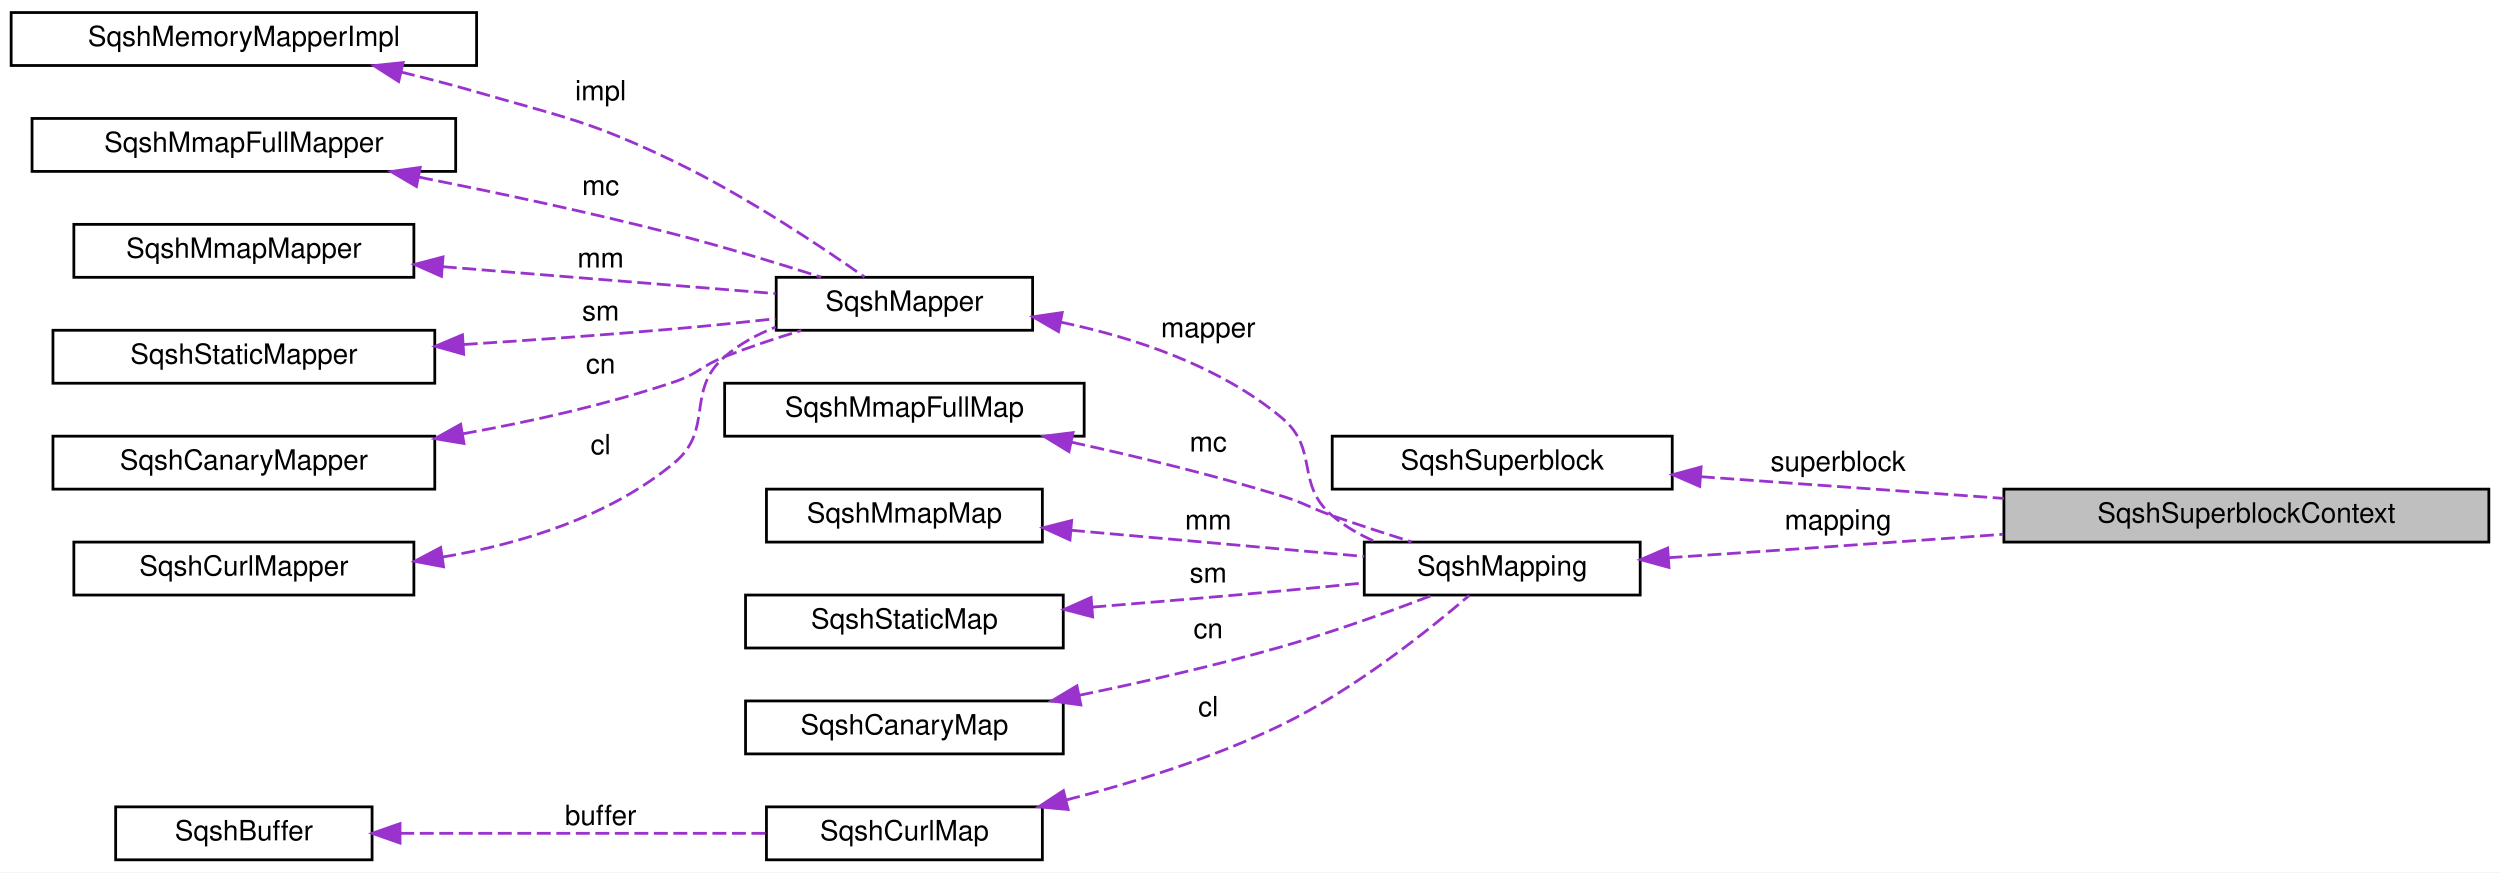
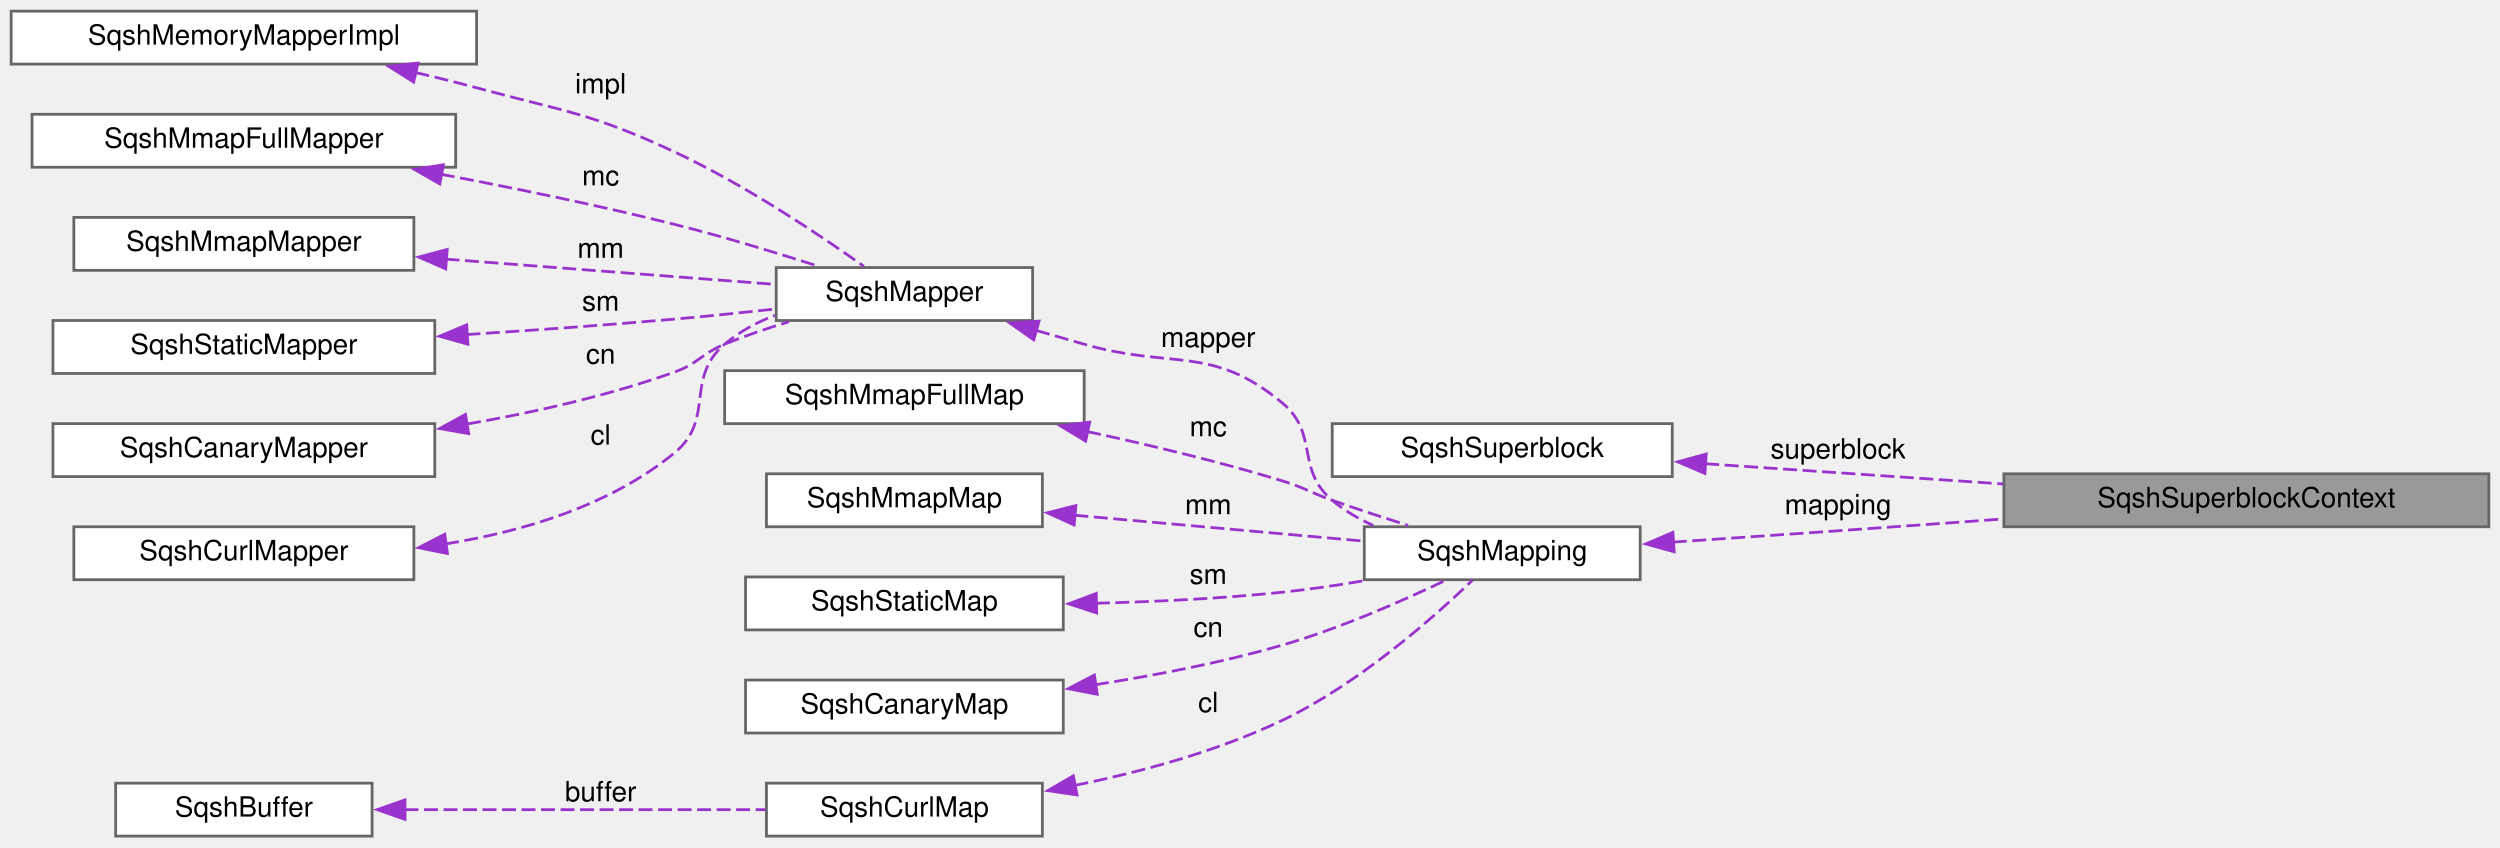
- <svg xmlns="http://www.w3.org/2000/svg" xmlns:xlink="http://www.w3.org/1999/xlink" width="897pt" height="313pt" viewBox="0.00 0.00 897.00 313.00">
-   <g id="graph0" class="graph" transform="scale(1 1) rotate(0) translate(4 309)">
-     <polygon fill="white" stroke="transparent" points="-4,4 -4,-309 893,-309 893,4 -4,4" />
+ <svg xmlns="http://www.w3.org/2000/svg" xmlns:xlink="http://www.w3.org/1999/xlink" width="897pt" height="304pt" viewBox="0.00 0.00 897.00 304.00">
+   <g id="graph0" class="graph" transform="scale(1 1) rotate(0) translate(4 300)">
    <g id="node1" class="node">
      <g id="a_node1">
        <a xlink:title=" ">
-           <polygon fill="#bfbfbf" stroke="black" points="715,-114.5 715,-133.5 889,-133.5 889,-114.5 715,-114.5" />
-           <text text-anchor="middle" x="802" y="-121.5" font-family="Helvetica,sans-Serif" font-size="10.00">SqshSuperblockContext</text>
+           <polygon fill="#999999" stroke="#666666" points="889,-130 715,-130 715,-111 889,-111 889,-130" />
+           <text text-anchor="middle" x="802" y="-118" font-family="Helvetica,sans-Serif" font-size="10.00">SqshSuperblockContext</text>
        </a>
      </g>
    </g>
    <g id="node2" class="node">
      <g id="a_node2">
        <a xlink:href="structSqshSuperblock.html" target="_top" xlink:title=" ">
-           <polygon fill="white" stroke="black" points="474,-133.5 474,-152.5 596,-152.5 596,-133.5 474,-133.5" />
-           <text text-anchor="middle" x="535" y="-140.5" font-family="Helvetica,sans-Serif" font-size="10.00">SqshSuperblock</text>
+           <polygon fill="white" stroke="#666666" points="596,-148 474,-148 474,-129 596,-129 596,-148" />
+           <text text-anchor="middle" x="535" y="-136" font-family="Helvetica,sans-Serif" font-size="10.00">SqshSuperblock</text>
        </a>
      </g>
    </g>
    <g id="edge1" class="edge">
-       <path fill="none" stroke="#9a32cd" stroke-dasharray="5,2" d="M606.26,-137.96C639.62,-135.57 679.8,-132.69 714.98,-130.17" />
-       <polygon fill="#9a32cd" stroke="#9a32cd" points="605.86,-134.48 596.13,-138.69 606.36,-141.46 605.86,-134.48" />
-       <text text-anchor="middle" x="655.5" y="-140" font-family="Helvetica,sans-Serif" font-size="10.00"> superblock</text>
+       <path fill="none" stroke="#9a32cd" stroke-dasharray="5,2" d="M607.84,-133.62C640.79,-131.38 680.13,-128.71 714.68,-126.36" />
+       <polygon fill="#9a32cd" stroke="#9a32cd" points="607.71,-130.12 597.97,-134.29 608.19,-137.1 607.71,-130.12" />
+       <text text-anchor="middle" x="655.5" y="-135.5" font-family="Helvetica,sans-Serif" font-size="10.00"> superblock</text>
    </g>
    <g id="node3" class="node">
      <g id="a_node3">
        <a xlink:href="structSqshMapping.html" target="_top" xlink:title=" ">
-           <polygon fill="white" stroke="black" points="485.5,-95.5 485.5,-114.5 584.5,-114.5 584.5,-95.5 485.5,-95.5" />
-           <text text-anchor="middle" x="535" y="-102.5" font-family="Helvetica,sans-Serif" font-size="10.00">SqshMapping</text>
+           <polygon fill="white" stroke="#666666" points="584.5,-111 485.5,-111 485.5,-92 584.5,-92 584.5,-111" />
+           <text text-anchor="middle" x="535" y="-99" font-family="Helvetica,sans-Serif" font-size="10.00">SqshMapping</text>
        </a>
      </g>
    </g>
    <g id="edge2" class="edge">
-       <path fill="none" stroke="#9a32cd" stroke-dasharray="5,2" d="M594.67,-108.89C625.19,-110.94 663.11,-113.54 697,-116 702.78,-116.42 708.74,-116.86 714.74,-117.31" />
-       <polygon fill="#9a32cd" stroke="#9a32cd" points="594.83,-105.39 584.62,-108.21 594.36,-112.37 594.83,-105.39" />
-       <text text-anchor="middle" x="655.5" y="-119" font-family="Helvetica,sans-Serif" font-size="10.00"> mapping</text>
+       <path fill="none" stroke="#9a32cd" stroke-dasharray="5,2" d="M596.21,-105.49C626.46,-107.53 663.67,-110.08 697,-112.5 702.78,-112.92 708.74,-113.36 714.74,-113.81" />
+       <polygon fill="#9a32cd" stroke="#9a32cd" points="596.7,-102.02 586.49,-104.84 596.23,-109 596.7,-102.02" />
+       <text text-anchor="middle" x="655.5" y="-115.5" font-family="Helvetica,sans-Serif" font-size="10.00"> mapping</text>
    </g>
    <g id="node4" class="node">
      <g id="a_node4">
        <a xlink:href="structSqshMapper.html" target="_top" xlink:title=" ">
-           <polygon fill="white" stroke="black" points="274.5,-190.5 274.5,-209.5 366.5,-209.5 366.5,-190.5 274.5,-190.5" />
-           <text text-anchor="middle" x="320.5" y="-197.5" font-family="Helvetica,sans-Serif" font-size="10.00">SqshMapper</text>
+           <polygon fill="white" stroke="#666666" points="366.5,-204 274.5,-204 274.5,-185 366.5,-185 366.5,-204" />
+           <text text-anchor="middle" x="320.5" y="-192" font-family="Helvetica,sans-Serif" font-size="10.00">SqshMapper</text>
        </a>
      </g>
    </g>
    <g id="edge3" class="edge">
-       <path fill="none" stroke="#9a32cd" stroke-dasharray="5,2" d="M376.54,-193.42C402.98,-187.89 433.7,-177.71 456,-159 469.4,-147.76 460.64,-135.29 474,-124 478.59,-120.12 483.98,-117.03 489.61,-114.58" />
-       <polygon fill="#9a32cd" stroke="#9a32cd" points="375.8,-190 366.64,-195.32 377.12,-196.87 375.8,-190" />
-       <text text-anchor="middle" x="429.5" y="-188" font-family="Helvetica,sans-Serif" font-size="10.00"> mapper</text>
+       <path fill="none" stroke="#9a32cd" stroke-dasharray="5,2" d="M367.79,-181.44C373.59,-179.79 379.43,-178.11 385,-176.5 416.61,-167.35 430.66,-176.49 456,-155.5 469.47,-144.34 460.64,-131.79 474,-120.5 478.34,-116.83 483.39,-113.87 488.69,-111.48" />
+       <polygon fill="#9a32cd" stroke="#9a32cd" points="366.9,-178.06 358.24,-184.16 368.82,-184.79 366.9,-178.06" />
+       <text text-anchor="middle" x="429.5" y="-175.5" font-family="Helvetica,sans-Serif" font-size="10.00"> mapper</text>
    </g>
    <g id="node5" class="node">
      <g id="a_node5">
        <a xlink:href="structSqshMemoryMapperImpl.html" target="_top" xlink:title=" ">
-           <polygon fill="white" stroke="black" points="0,-285.5 0,-304.5 167,-304.5 167,-285.5 0,-285.5" />
-           <text text-anchor="middle" x="83.5" y="-292.5" font-family="Helvetica,sans-Serif" font-size="10.00">SqshMemoryMapperImpl</text>
+           <polygon fill="white" stroke="#666666" points="167,-296 0,-296 0,-277 167,-277 167,-296" />
+           <text text-anchor="middle" x="83.5" y="-284" font-family="Helvetica,sans-Serif" font-size="10.00">SqshMemoryMapperImpl</text>
        </a>
      </g>
    </g>
    <g id="edge4" class="edge">
-       <path fill="none" stroke="#9a32cd" stroke-dasharray="5,2" d="M139.89,-283.15C148.99,-280.94 158.29,-278.53 167,-276 199.13,-266.68 207.86,-265.52 238,-251 263.26,-238.83 290.47,-220.67 306.19,-209.62" />
-       <polygon fill="#9a32cd" stroke="#9a32cd" points="139.05,-279.75 130.12,-285.45 140.66,-286.56 139.05,-279.75" />
-       <text text-anchor="middle" x="211.5" y="-273" font-family="Helvetica,sans-Serif" font-size="10.00"> impl</text>
+       <path fill="none" stroke="#9a32cd" stroke-dasharray="5,2" d="M145.13,-273.99C152.52,-272.25 159.95,-270.41 167,-268.5 199.02,-259.84 207.94,-259.51 238,-245.5 263.26,-233.72 290.25,-215.61 305.96,-204.44" />
+       <polygon fill="#9a32cd" stroke="#9a32cd" points="144.43,-270.56 135.46,-276.2 145.99,-277.38 144.43,-270.56" />
+       <text text-anchor="middle" x="211.5" y="-266.5" font-family="Helvetica,sans-Serif" font-size="10.00"> impl</text>
    </g>
    <g id="node6" class="node">
      <g id="a_node6">
        <a xlink:href="structSqshMmapFullMapper.html" target="_top" xlink:title=" ">
-           <polygon fill="white" stroke="black" points="7.5,-247.5 7.5,-266.5 159.5,-266.5 159.5,-247.5 7.5,-247.5" />
-           <text text-anchor="middle" x="83.5" y="-254.5" font-family="Helvetica,sans-Serif" font-size="10.00">SqshMmapFullMapper</text>
+           <polygon fill="white" stroke="#666666" points="159.5,-259 7.5,-259 7.5,-240 159.5,-240 159.5,-259" />
+           <text text-anchor="middle" x="83.5" y="-247" font-family="Helvetica,sans-Serif" font-size="10.00">SqshMmapFullMapper</text>
        </a>
      </g>
    </g>
    <g id="edge5" class="edge">
-       <path fill="none" stroke="#9a32cd" stroke-dasharray="5,2" d="M146.38,-245.45C174.48,-239.86 208.06,-232.7 238,-225 255.63,-220.47 275.13,-214.52 290.64,-209.56" />
-       <polygon fill="#9a32cd" stroke="#9a32cd" points="145.43,-242.07 136.29,-247.44 146.78,-248.94 145.43,-242.07" />
-       <text text-anchor="middle" x="211.5" y="-239" font-family="Helvetica,sans-Serif" font-size="10.00"> mc</text>
+       <path fill="none" stroke="#9a32cd" stroke-dasharray="5,2" d="M154.18,-237.48C180.58,-232.51 210.8,-226.31 238,-219.5 255.37,-215.15 274.53,-209.33 289.9,-204.4" />
+       <polygon fill="#9a32cd" stroke="#9a32cd" points="153.81,-233.99 144.62,-239.25 155.09,-240.87 153.81,-233.99" />
+       <text text-anchor="middle" x="211.5" y="-233.5" font-family="Helvetica,sans-Serif" font-size="10.00"> mc</text>
    </g>
    <g id="node7" class="node">
      <g id="a_node7">
        <a xlink:href="structSqshMmapMapper.html" target="_top" xlink:title=" ">
-           <polygon fill="white" stroke="black" points="22.5,-209.5 22.5,-228.5 144.5,-228.5 144.5,-209.5 22.5,-209.5" />
-           <text text-anchor="middle" x="83.5" y="-216.5" font-family="Helvetica,sans-Serif" font-size="10.00">SqshMmapMapper</text>
+           <polygon fill="white" stroke="#666666" points="144.5,-222 22.5,-222 22.5,-203 144.5,-203 144.5,-222" />
+           <text text-anchor="middle" x="83.5" y="-210" font-family="Helvetica,sans-Serif" font-size="10.00">SqshMmapMapper</text>
        </a>
      </g>
    </g>
    <g id="edge6" class="edge">
-       <path fill="none" stroke="#9a32cd" stroke-dasharray="5,2" d="M154.88,-213.31C193.59,-210.18 240.47,-206.39 274.29,-203.66" />
-       <polygon fill="#9a32cd" stroke="#9a32cd" points="154.4,-209.84 144.71,-214.13 154.96,-216.81 154.4,-209.84" />
-       <text text-anchor="middle" x="211.5" y="-213" font-family="Helvetica,sans-Serif" font-size="10.00"> mm</text>
+       <path fill="none" stroke="#9a32cd" stroke-dasharray="5,2" d="M155.87,-207.03C194.38,-204.08 240.76,-200.53 274.29,-197.96" />
+       <polygon fill="#9a32cd" stroke="#9a32cd" points="155.93,-203.52 146.22,-207.77 156.46,-210.5 155.93,-203.52" />
+       <text text-anchor="middle" x="211.5" y="-207.5" font-family="Helvetica,sans-Serif" font-size="10.00"> mm</text>
    </g>
    <g id="node8" class="node">
      <g id="a_node8">
        <a xlink:href="structSqshStaticMapper.html" target="_top" xlink:title=" ">
-           <polygon fill="white" stroke="black" points="15,-171.5 15,-190.5 152,-190.5 152,-171.5 15,-171.5" />
-           <text text-anchor="middle" x="83.5" y="-178.5" font-family="Helvetica,sans-Serif" font-size="10.00">SqshStaticMapper</text>
+           <polygon fill="white" stroke="#666666" points="152,-185 15,-185 15,-166 152,-166 152,-185" />
+           <text text-anchor="middle" x="83.5" y="-173" font-family="Helvetica,sans-Serif" font-size="10.00">SqshStaticMapper</text>
        </a>
      </g>
    </g>
    <g id="edge7" class="edge">
-       <path fill="none" stroke="#9a32cd" stroke-dasharray="5,2" d="M162.39,-185.39C186.63,-186.94 213.44,-188.85 238,-191 249.77,-192.03 262.48,-193.34 274.27,-194.64" />
-       <polygon fill="#9a32cd" stroke="#9a32cd" points="162.38,-181.89 152.18,-184.75 161.94,-188.87 162.38,-181.89" />
-       <text text-anchor="middle" x="211.5" y="-194" font-family="Helvetica,sans-Serif" font-size="10.00"> sm</text>
+       <path fill="none" stroke="#9a32cd" stroke-dasharray="5,2" d="M163.37,-179.96C187.35,-181.5 213.77,-183.37 238,-185.5 249.77,-186.53 262.48,-187.84 274.27,-189.14" />
+       <polygon fill="#9a32cd" stroke="#9a32cd" points="163.89,-176.48 153.69,-179.35 163.45,-183.47 163.89,-176.48" />
+       <text text-anchor="middle" x="211.5" y="-188.5" font-family="Helvetica,sans-Serif" font-size="10.00"> sm</text>
    </g>
    <g id="node9" class="node">
      <g id="a_node9">
        <a xlink:href="structSqshCanaryMapper.html" target="_top" xlink:title=" ">
-           <polygon fill="white" stroke="black" points="15,-133.5 15,-152.5 152,-152.5 152,-133.5 15,-133.5" />
-           <text text-anchor="middle" x="83.5" y="-140.5" font-family="Helvetica,sans-Serif" font-size="10.00">SqshCanaryMapper</text>
+           <polygon fill="white" stroke="#666666" points="152,-148 15,-148 15,-129 152,-129 152,-148" />
+           <text text-anchor="middle" x="83.5" y="-136" font-family="Helvetica,sans-Serif" font-size="10.00">SqshCanaryMapper</text>
        </a>
      </g>
    </g>
    <g id="edge8" class="edge">
-       <path fill="none" stroke="#9a32cd" stroke-dasharray="5,2" d="M162.06,-153.35C186.71,-157.78 213.83,-163.85 238,-172 246.48,-174.86 247.68,-177.71 256,-181 264.77,-184.48 274.44,-187.67 283.53,-190.42" />
-       <polygon fill="#9a32cd" stroke="#9a32cd" points="162.47,-149.87 152.02,-151.61 161.28,-156.77 162.47,-149.87" />
-       <text text-anchor="middle" x="211.5" y="-175" font-family="Helvetica,sans-Serif" font-size="10.00"> cn</text>
+       <path fill="none" stroke="#9a32cd" stroke-dasharray="5,2" d="M163.59,-147.86C187.9,-152.07 214.44,-158.07 238,-166.5 246.62,-169.58 247.54,-173.01 256,-176.5 263.31,-179.52 271.29,-182.22 279.05,-184.55" />
+       <polygon fill="#9a32cd" stroke="#9a32cd" points="164.16,-144.41 153.73,-146.23 163.03,-151.31 164.16,-144.41" />
+       <text text-anchor="middle" x="211.5" y="-169.5" font-family="Helvetica,sans-Serif" font-size="10.00"> cn</text>
    </g>
    <g id="node10" class="node">
      <g id="a_node10">
        <a xlink:href="structSqshCurlMapper.html" target="_top" xlink:title=" ">
-           <polygon fill="white" stroke="black" points="22.5,-95.5 22.5,-114.5 144.5,-114.5 144.5,-95.5 22.5,-95.5" />
-           <text text-anchor="middle" x="83.5" y="-102.5" font-family="Helvetica,sans-Serif" font-size="10.00">SqshCurlMapper</text>
+           <polygon fill="white" stroke="#666666" points="144.5,-111 22.5,-111 22.5,-92 144.5,-92 144.5,-111" />
+           <text text-anchor="middle" x="83.5" y="-99" font-family="Helvetica,sans-Serif" font-size="10.00">SqshCurlMapper</text>
        </a>
      </g>
    </g>
    <g id="edge9" class="edge">
-       <path fill="none" stroke="#9a32cd" stroke-dasharray="5,2" d="M154.68,-109.11C183.19,-113.92 214.8,-123.66 238,-143 252.35,-154.97 241.82,-168.82 256,-181 261.33,-185.57 267.72,-189.05 274.37,-191.68" />
-       <polygon fill="#9a32cd" stroke="#9a32cd" points="155.15,-105.64 144.74,-107.6 154.11,-112.56 155.15,-105.64" />
-       <text text-anchor="middle" x="211.5" y="-146" font-family="Helvetica,sans-Serif" font-size="10.00"> cl</text>
+       <path fill="none" stroke="#9a32cd" stroke-dasharray="5,2" d="M155.71,-104.82C183.91,-109.32 215.01,-118.66 238,-137.5 252.76,-149.6 241.49,-164.1 256,-176.5 261.23,-180.97 267.49,-184.33 274.02,-186.86" />
+       <polygon fill="#9a32cd" stroke="#9a32cd" points="156.55,-101.4 146.16,-103.48 155.58,-108.33 156.55,-101.4" />
+       <text text-anchor="middle" x="211.5" y="-140.5" font-family="Helvetica,sans-Serif" font-size="10.00"> cl</text>
    </g>
    <g id="node11" class="node">
      <g id="a_node11">
        <a xlink:href="structSqshMmapFullMap.html" target="_top" xlink:title=" ">
-           <polygon fill="white" stroke="black" points="256,-152.5 256,-171.5 385,-171.5 385,-152.5 256,-152.5" />
-           <text text-anchor="middle" x="320.5" y="-159.5" font-family="Helvetica,sans-Serif" font-size="10.00">SqshMmapFullMap</text>
+           <polygon fill="white" stroke="#666666" points="385,-167 256,-167 256,-148 385,-148 385,-167" />
+           <text text-anchor="middle" x="320.5" y="-155" font-family="Helvetica,sans-Serif" font-size="10.00">SqshMmapFullMap</text>
        </a>
      </g>
    </g>
    <g id="edge10" class="edge">
-       <path fill="none" stroke="#9a32cd" stroke-dasharray="5,2" d="M380.41,-150.35C404.11,-145.17 431.55,-138.53 456,-131 464.2,-128.47 465.9,-126.85 474,-124 483.17,-120.77 493.22,-117.49 502.42,-114.58" />
-       <polygon fill="#9a32cd" stroke="#9a32cd" points="379.55,-146.96 370.51,-152.48 381.02,-153.8 379.55,-146.96" />
-       <text text-anchor="middle" x="429.5" y="-147" font-family="Helvetica,sans-Serif" font-size="10.00"> mc</text>
+       <path fill="none" stroke="#9a32cd" stroke-dasharray="5,2" d="M386.07,-145.17C408.41,-140.36 433.48,-134.35 456,-127.5 464.21,-125 465.9,-123.35 474,-120.5 482.76,-117.41 492.32,-114.28 501.18,-111.48" />
+       <polygon fill="#9a32cd" stroke="#9a32cd" points="385.55,-141.71 376.48,-147.19 386.99,-148.55 385.55,-141.71" />
+       <text text-anchor="middle" x="429.5" y="-143.5" font-family="Helvetica,sans-Serif" font-size="10.00"> mc</text>
    </g>
    <g id="node12" class="node">
      <g id="a_node12">
        <a xlink:href="structSqshMmapMap.html" target="_top" xlink:title=" ">
-           <polygon fill="white" stroke="black" points="271,-114.5 271,-133.5 370,-133.5 370,-114.5 271,-114.5" />
-           <text text-anchor="middle" x="320.5" y="-121.5" font-family="Helvetica,sans-Serif" font-size="10.00">SqshMmapMap</text>
+           <polygon fill="white" stroke="#666666" points="370,-130 271,-130 271,-111 370,-111 370,-130" />
+           <text text-anchor="middle" x="320.5" y="-118" font-family="Helvetica,sans-Serif" font-size="10.00">SqshMmapMap</text>
        </a>
      </g>
    </g>
    <g id="edge11" class="edge">
-       <path fill="none" stroke="#9a32cd" stroke-dasharray="5,2" d="M380.26,-118.75C413.36,-115.79 454.21,-112.13 485.48,-109.34" />
-       <polygon fill="#9a32cd" stroke="#9a32cd" points="379.9,-115.26 370.25,-119.64 380.52,-122.24 379.9,-115.26" />
-       <text text-anchor="middle" x="429.5" y="-119" font-family="Helvetica,sans-Serif" font-size="10.00"> mm</text>
+       <path fill="none" stroke="#9a32cd" stroke-dasharray="5,2" d="M381.5,-115.13C414.25,-112.21 454.28,-108.63 485.11,-105.87" />
+       <polygon fill="#9a32cd" stroke="#9a32cd" points="381.41,-111.63 371.76,-116.01 382.03,-118.6 381.41,-111.63" />
+       <text text-anchor="middle" x="429.5" y="-115.5" font-family="Helvetica,sans-Serif" font-size="10.00"> mm</text>
    </g>
    <g id="node13" class="node">
      <g id="a_node13">
        <a xlink:href="structSqshStaticMap.html" target="_top" xlink:title=" ">
-           <polygon fill="white" stroke="black" points="263.5,-76.5 263.5,-95.5 377.5,-95.5 377.5,-76.5 263.5,-76.5" />
-           <text text-anchor="middle" x="320.5" y="-83.5" font-family="Helvetica,sans-Serif" font-size="10.00">SqshStaticMap</text>
+           <polygon fill="white" stroke="#666666" points="377.5,-93 263.5,-93 263.5,-74 377.5,-74 377.5,-93" />
+           <text text-anchor="middle" x="320.5" y="-81" font-family="Helvetica,sans-Serif" font-size="10.00">SqshStaticMap</text>
        </a>
      </g>
    </g>
    <g id="edge12" class="edge">
-       <path fill="none" stroke="#9a32cd" stroke-dasharray="5,2" d="M387.91,-91.16C409.62,-92.92 433.85,-94.96 456,-97 465.49,-97.87 475.62,-98.87 485.33,-99.85" />
-       <polygon fill="#9a32cd" stroke="#9a32cd" points="388.05,-87.66 377.8,-90.34 387.49,-94.64 388.05,-87.66" />
-       <text text-anchor="middle" x="429.5" y="-100" font-family="Helvetica,sans-Serif" font-size="10.00"> sm</text>
+       <path fill="none" stroke="#9a32cd" stroke-dasharray="5,2" d="M389.2,-83.56C410.61,-84.1 434.33,-85.25 456,-87.5 465.44,-88.48 475.46,-89.95 485.06,-91.58" />
+       <polygon fill="#9a32cd" stroke="#9a32cd" points="389.49,-80.07 379.42,-83.36 389.34,-87.07 389.49,-80.07" />
+       <text text-anchor="middle" x="429.5" y="-90.5" font-family="Helvetica,sans-Serif" font-size="10.00"> sm</text>
    </g>
    <g id="node14" class="node">
      <g id="a_node14">
        <a xlink:href="structSqshCanaryMap.html" target="_top" xlink:title=" ">
-           <polygon fill="white" stroke="black" points="263.5,-38.5 263.5,-57.5 377.5,-57.5 377.5,-38.5 263.5,-38.5" />
-           <text text-anchor="middle" x="320.5" y="-45.5" font-family="Helvetica,sans-Serif" font-size="10.00">SqshCanaryMap</text>
+           <polygon fill="white" stroke="#666666" points="377.5,-56 263.5,-56 263.5,-37 377.5,-37 377.5,-56" />
+           <text text-anchor="middle" x="320.5" y="-44" font-family="Helvetica,sans-Serif" font-size="10.00">SqshCanaryMap</text>
        </a>
      </g>
    </g>
    <g id="edge13" class="edge">
-       <path fill="none" stroke="#9a32cd" stroke-dasharray="5,2" d="M383.29,-59.54C406.28,-64.3 432.49,-70.28 456,-77 474.4,-82.26 494.73,-89.61 510.03,-95.46" />
-       <polygon fill="#9a32cd" stroke="#9a32cd" points="383.81,-56.07 373.31,-57.5 382.41,-62.93 383.81,-56.07" />
-       <text text-anchor="middle" x="429.5" y="-80" font-family="Helvetica,sans-Serif" font-size="10.00"> cn</text>
+       <path fill="none" stroke="#9a32cd" stroke-dasharray="5,2" d="M388.88,-54.31C410.56,-57.67 434.51,-62.29 456,-68.5 476.48,-74.42 498.79,-84.22 514.28,-91.6" />
+       <polygon fill="#9a32cd" stroke="#9a32cd" points="389.69,-50.89 379.28,-52.89 388.66,-57.81 389.69,-50.89" />
+       <text text-anchor="middle" x="429.5" y="-71.5" font-family="Helvetica,sans-Serif" font-size="10.00"> cn</text>
    </g>
    <g id="node15" class="node">
      <g id="a_node15">
        <a xlink:href="structSqshCurlMap.html" target="_top" xlink:title=" ">
-           <polygon fill="white" stroke="black" points="271,-0.5 271,-19.5 370,-19.5 370,-0.5 271,-0.5" />
-           <text text-anchor="middle" x="320.5" y="-7.5" font-family="Helvetica,sans-Serif" font-size="10.00">SqshCurlMap</text>
+           <polygon fill="white" stroke="#666666" points="370,-19 271,-19 271,0 370,0 370,-19" />
+           <text text-anchor="middle" x="320.5" y="-7" font-family="Helvetica,sans-Serif" font-size="10.00">SqshCurlMap</text>
        </a>
      </g>
    </g>
    <g id="edge14" class="edge">
-       <path fill="none" stroke="#9a32cd" stroke-dasharray="5,2" d="M378.59,-21.98C403.13,-28.27 431.69,-37.18 456,-49 482.09,-61.68 508.75,-82.99 523.15,-95.35" />
-       <polygon fill="#9a32cd" stroke="#9a32cd" points="379.25,-18.53 368.7,-19.52 377.56,-25.33 379.25,-18.53" />
-       <text text-anchor="middle" x="429.5" y="-52" font-family="Helvetica,sans-Serif" font-size="10.00"> cl</text>
+       <path fill="none" stroke="#9a32cd" stroke-dasharray="5,2" d="M381.56,-18.17C405.49,-23.04 432.8,-30.45 456,-41.5 483.45,-54.58 510.44,-78.48 524.34,-91.83" />
+       <polygon fill="#9a32cd" stroke="#9a32cd" points="382.44,-14.77 371.96,-16.32 381.12,-21.65 382.44,-14.77" />
+       <text text-anchor="middle" x="429.5" y="-44.5" font-family="Helvetica,sans-Serif" font-size="10.00"> cl</text>
    </g>
    <g id="node16" class="node">
      <g id="a_node16">
        <a xlink:href="structSqshBuffer.html" target="_top" xlink:title="The SqshBuffer struct is a buffer for arbitrary data.">
-           <polygon fill="white" stroke="black" points="37.5,-0.5 37.5,-19.5 129.5,-19.5 129.5,-0.5 37.5,-0.5" />
-           <text text-anchor="middle" x="83.5" y="-7.5" font-family="Helvetica,sans-Serif" font-size="10.00">SqshBuffer</text>
+           <polygon fill="white" stroke="#666666" points="129.5,-19 37.5,-19 37.5,0 129.5,0 129.5,-19" />
+           <text text-anchor="middle" x="83.5" y="-7" font-family="Helvetica,sans-Serif" font-size="10.00">SqshBuffer</text>
        </a>
      </g>
    </g>
    <g id="edge15" class="edge">
-       <path fill="none" stroke="#9a32cd" stroke-dasharray="5,2" d="M139.61,-10C179.44,-10 232.75,-10 270.98,-10" />
-       <polygon fill="#9a32cd" stroke="#9a32cd" points="139.53,-6.5 129.53,-10 139.53,-13.5 139.53,-6.5" />
-       <text text-anchor="middle" x="211.5" y="-13" font-family="Helvetica,sans-Serif" font-size="10.00"> buffer</text>
+       <path fill="none" stroke="#9a32cd" stroke-dasharray="5,2" d="M141.13,-9.5C180.69,-9.5 232.96,-9.5 270.68,-9.5" />
+       <polygon fill="#9a32cd" stroke="#9a32cd" points="141.32,-6 131.32,-9.5 141.32,-13 141.32,-6" />
+       <text text-anchor="middle" x="211.5" y="-12.5" font-family="Helvetica,sans-Serif" font-size="10.00"> buffer</text>
    </g>
  </g>
</svg>
